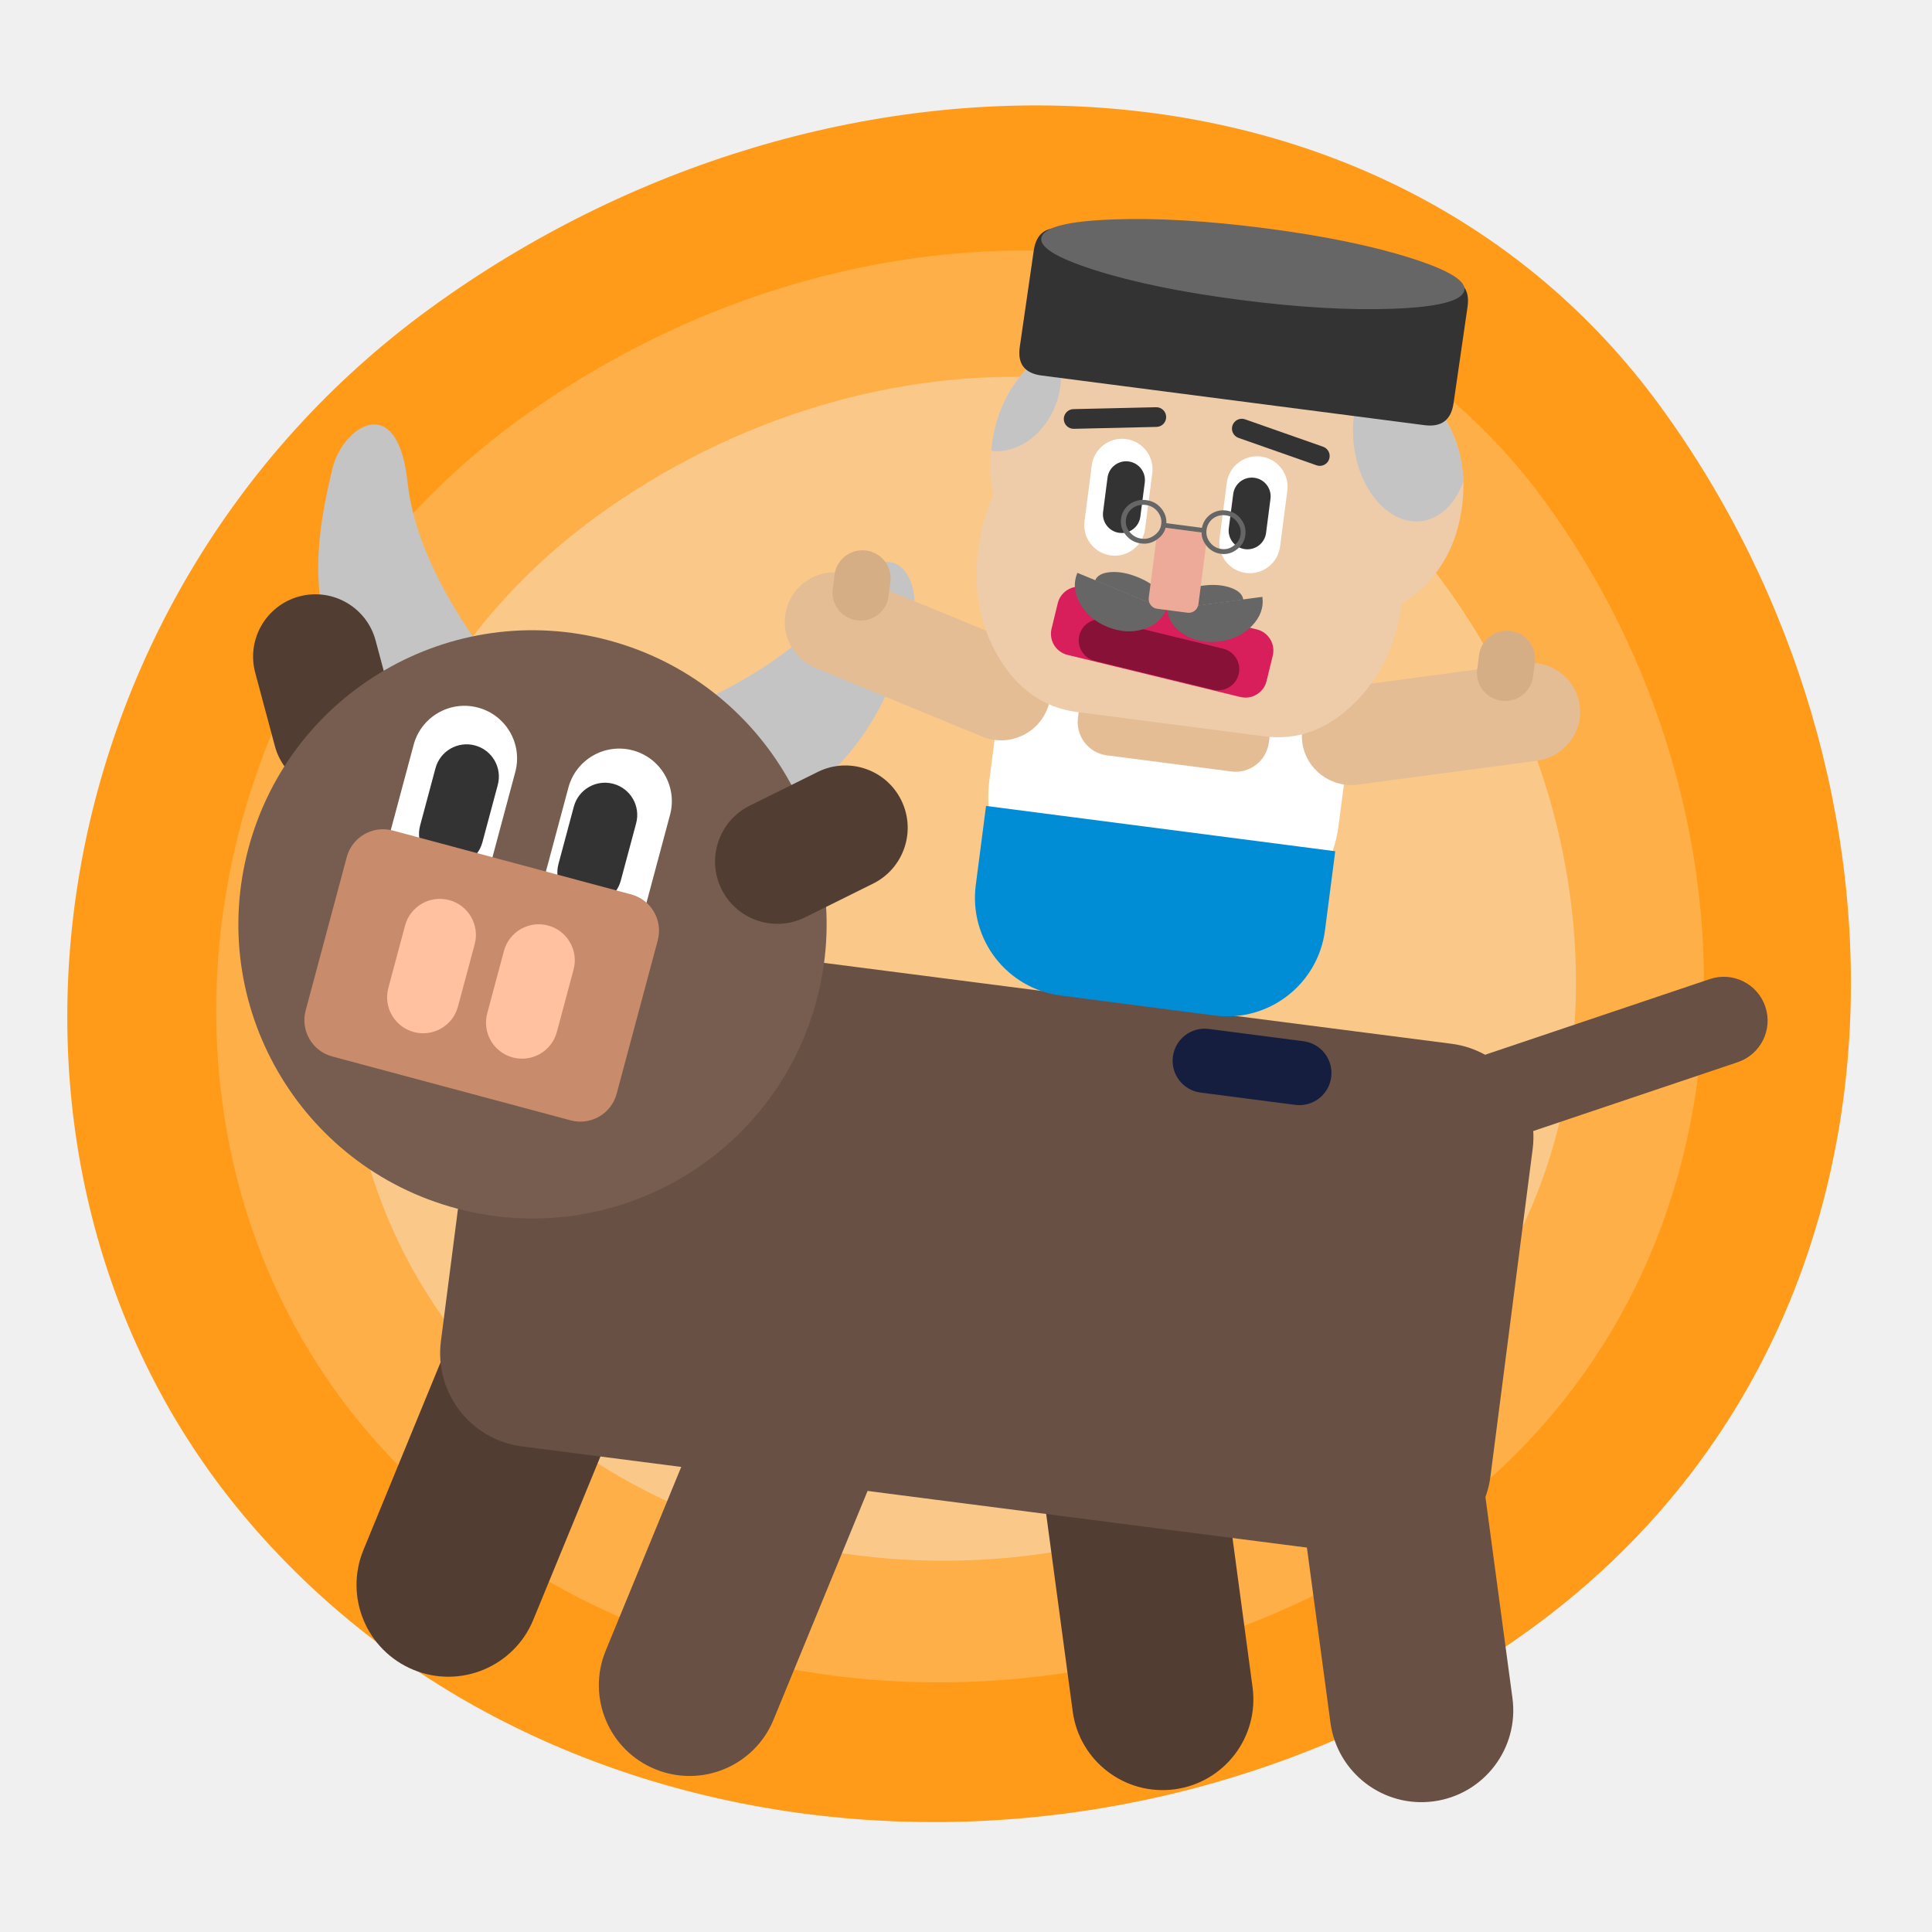
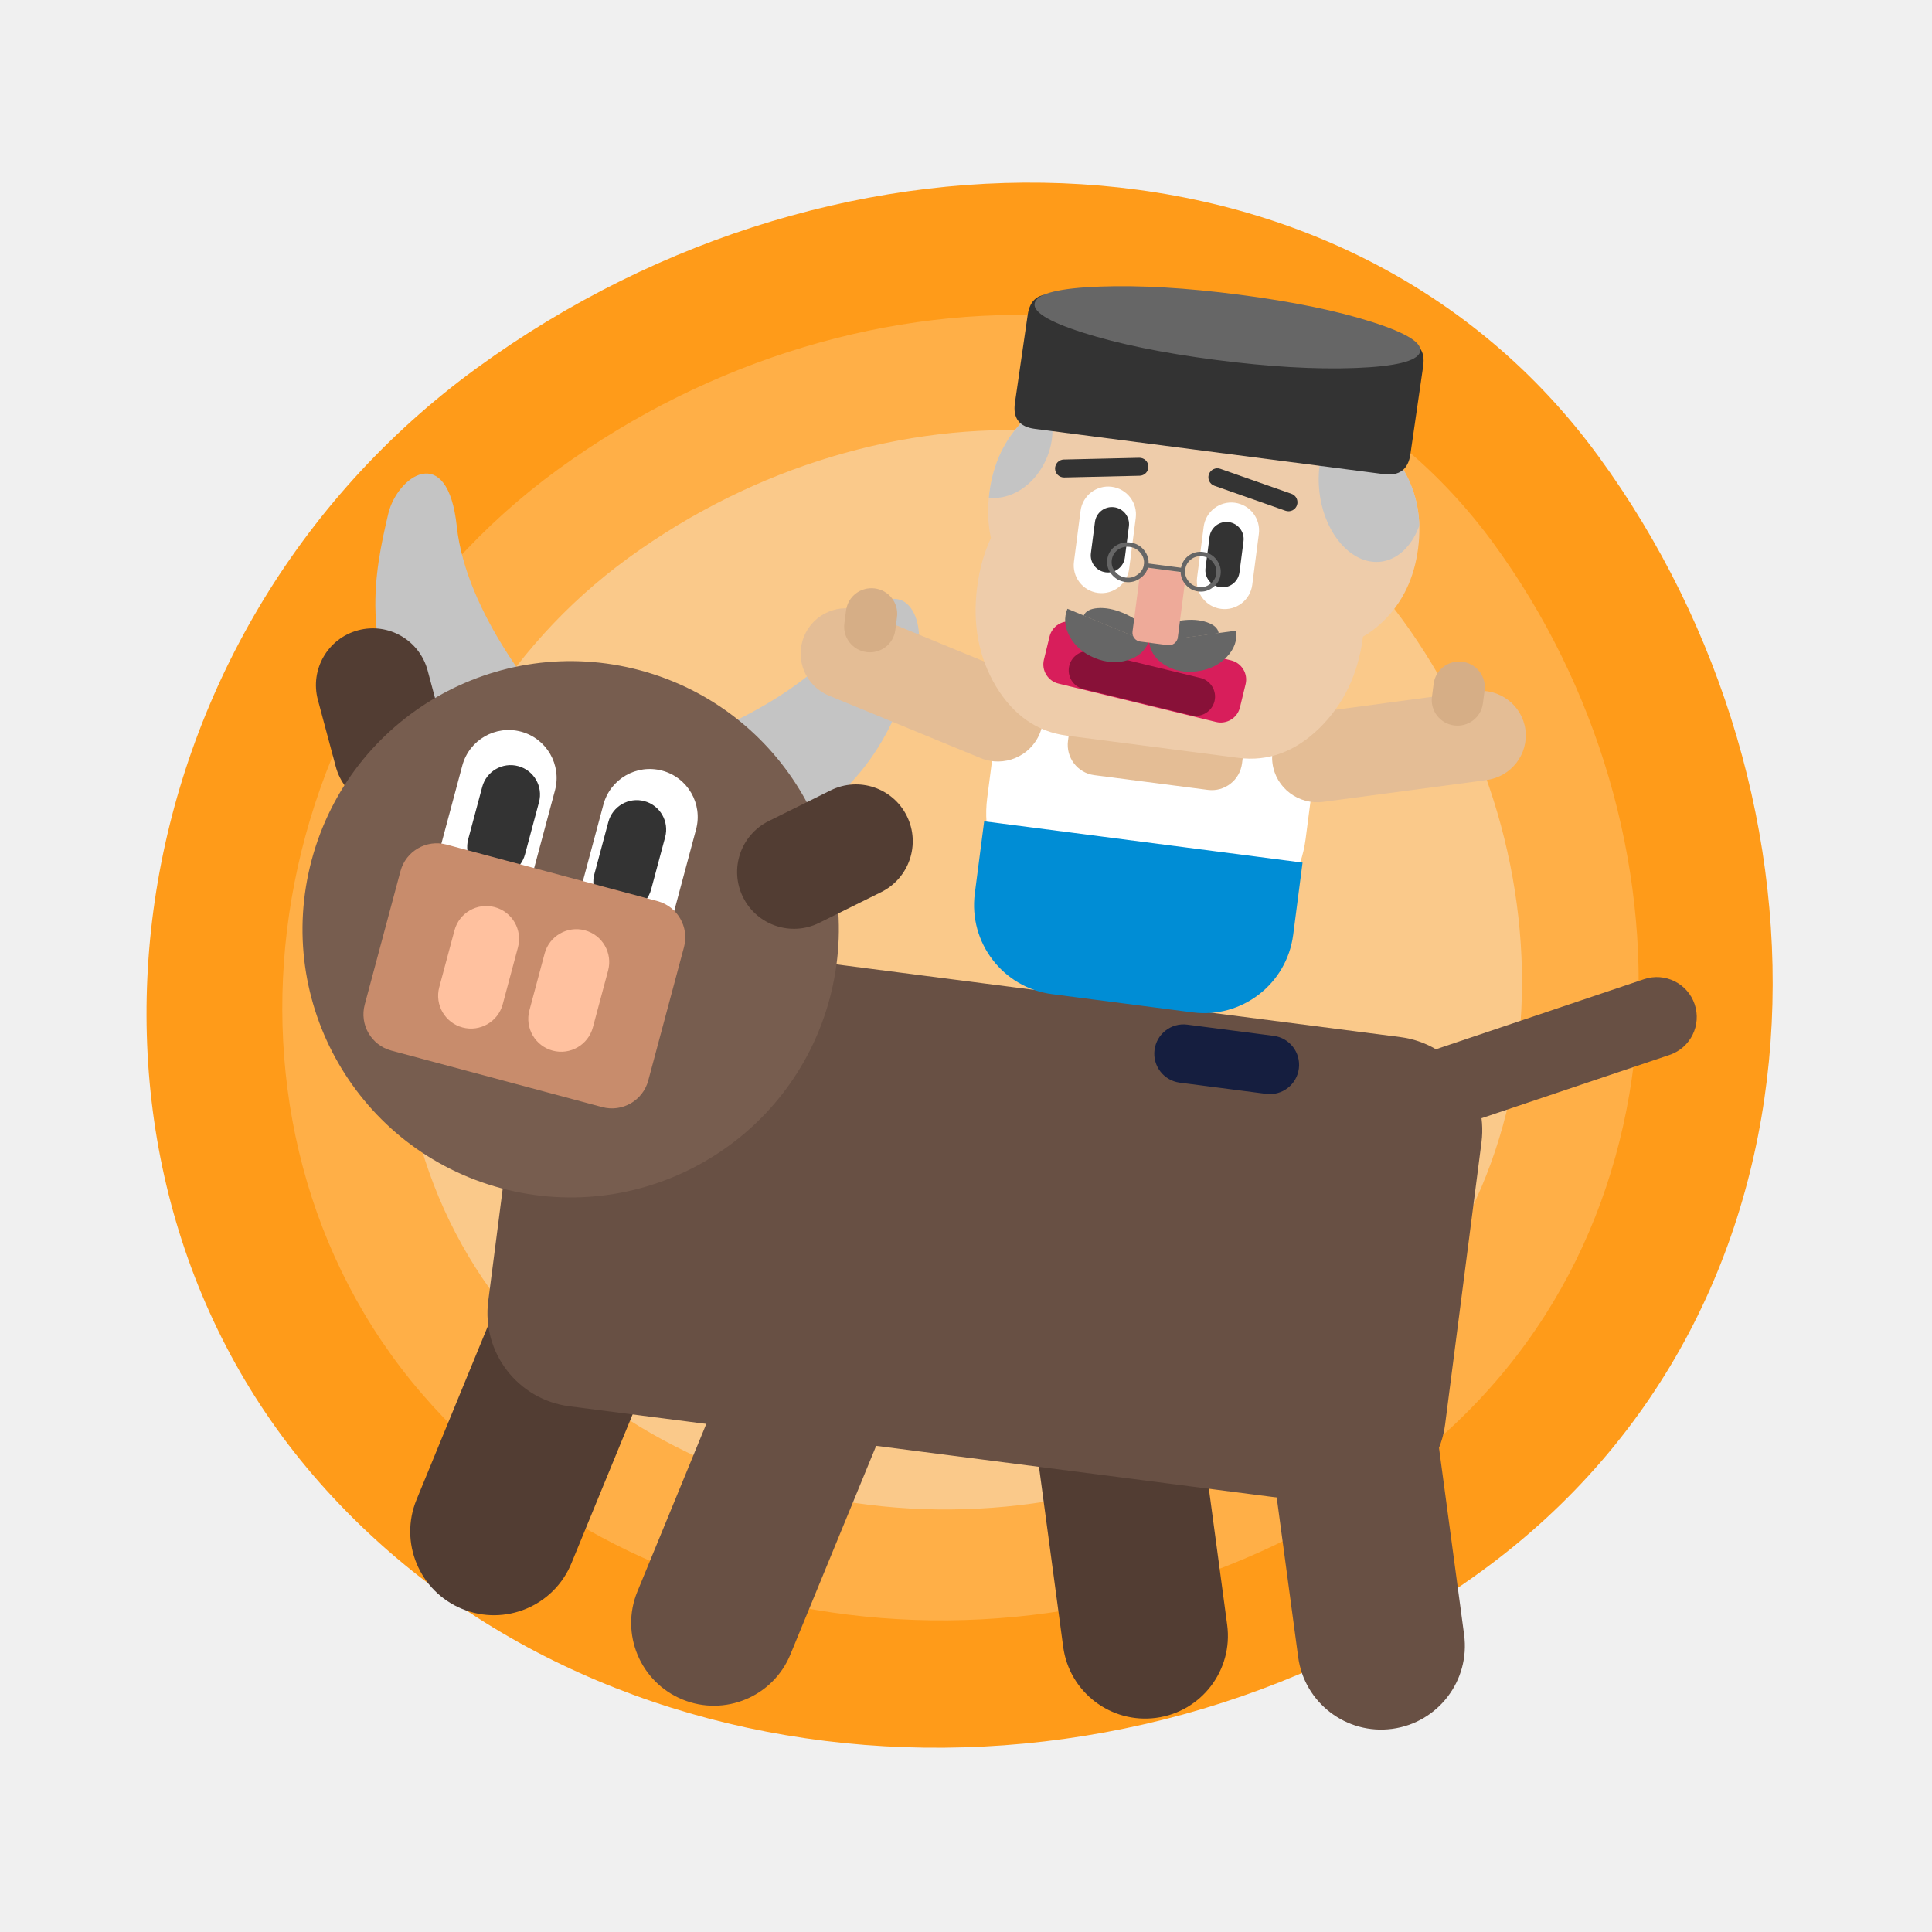
<svg xmlns="http://www.w3.org/2000/svg" width="620" height="620" viewBox="0 0 620 620" fill="none">
  <g clip-path="url(#clip0)">
-     <path d="M532.637 130.143C620.42 250.194 620.19 428.936 491.378 522.659C362.566 616.381 178.328 603.077 80.228 488.785C-16.649 375.918 9.187 192.707 137.999 98.985C266.81 5.263 444.853 10.093 532.637 130.143Z" fill="#FF9B19" />
-     <path d="M495.644 160.725C568.865 260.859 568.673 409.949 461.231 488.123C353.788 566.296 200.115 555.2 118.29 459.869C37.484 365.726 59.034 212.91 166.476 134.736C273.918 56.562 422.424 60.591 495.644 160.725Z" fill="#FFAF47" />
-     <path d="M463.435 187.353C523.975 270.146 523.817 393.417 434.981 458.052C346.146 522.688 219.085 513.514 151.43 434.692C84.618 356.852 102.436 230.5 191.272 165.865C280.107 101.229 402.895 104.56 463.435 187.353Z" fill="#FAC98A" />
-     <path d="M269.486 192.04C251.549 216.622 213.068 231.358 196.07 235.653C199.368 251.966 213.968 280.258 245.981 262.919C277.993 245.58 286.439 220.836 292.63 200.218C296.518 187.272 287.422 167.458 269.486 192.04Z" fill="#C4C4C4" />
-     <path d="M130.809 154.881C134.051 185.138 160.008 217.14 172.581 229.359C161.568 241.837 134.779 259.039 115.725 228.016C96.671 196.994 101.728 171.342 106.675 150.391C109.782 137.236 127.566 124.624 130.809 154.881Z" fill="#C4C4C4" />
-     <rect x="321.208" y="377.81" width="58.236" height="202.071" rx="29.118" transform="rotate(-7.65429 321.208 377.81)" fill="#523D33" />
-     <rect x="562.024" y="309.712" width="28.129" height="138.194" rx="14.064" transform="rotate(71.3905 562.024 309.712)" fill="#685044" />
-     <rect x="182.25" y="337.762" width="58.938" height="202.071" rx="29.469" transform="rotate(22.3457 182.25 337.762)" fill="#523D33" />
-     <rect x="158.899" y="295.392" width="339.592" height="166.288" rx="30.149" transform="rotate(7.34571 158.899 295.392)" fill="#685044" />
-     <rect x="260.125" y="369.773" width="58.236" height="202.071" rx="29.118" transform="rotate(22.3457 260.125 369.773)" fill="#685044" />
-     <rect x="403.959" y="381.724" width="58.938" height="202.071" rx="29.469" transform="rotate(-7.65428 403.959 381.724)" fill="#685044" />
-     <path d="M434.92 223.634C437.9 200.654 421.677 179.607 398.684 176.625L369.885 172.89C346.892 169.908 325.836 186.12 322.856 209.1L317.5 250.396C314.519 273.377 330.743 294.423 353.736 297.406L382.534 301.141C405.527 304.123 426.583 287.911 429.564 264.931L434.92 223.634Z" fill="white" />
-     <path d="M427.194 345.676C427.926 340.037 423.956 334.874 418.327 334.143L387.908 330.198C382.279 329.468 377.123 333.448 376.392 339.087V339.087C375.661 344.726 379.631 349.889 385.26 350.619L415.678 354.564C421.307 355.294 426.463 351.315 427.194 345.676V345.676Z" fill="#151E3F" />
-     <path d="M417.92 238.255C416.765 229.613 422.916 221.661 431.658 220.493L489.019 212.829C497.761 211.661 505.784 217.72 506.938 226.362V226.362C508.093 235.004 501.942 242.956 493.2 244.124L435.839 251.788C427.097 252.956 419.074 246.897 417.92 238.255V238.255Z" fill="#E4BD95" />
-     <path d="M474.643 210.21C475.28 205.296 479.811 201.833 484.762 202.475V202.475C489.713 203.117 493.21 207.621 492.573 212.535L491.974 217.154C491.337 222.067 486.806 225.53 481.855 224.888V224.888C476.904 224.246 473.407 219.742 474.044 214.828L474.643 210.21Z" fill="#D6AE86" />
-     <path d="M336.007 227.707C332.65 235.856 323.324 239.74 315.176 236.383L261.713 214.358C253.565 211.001 249.681 201.675 253.037 193.527V193.527C256.394 185.379 265.721 181.495 273.869 184.851L327.332 206.876C335.48 210.233 339.364 219.559 336.007 227.707V227.707Z" fill="#E4BD95" />
-     <path d="M267.82 184.398C268.457 179.484 272.987 176.022 277.939 176.664V176.664C282.89 177.306 286.387 181.81 285.75 186.724L285.151 191.342C284.514 196.256 279.983 199.719 275.032 199.077V199.077C270.081 198.434 266.583 193.93 267.221 189.016L267.82 184.398Z" fill="#D6AE86" />
-     <path d="M412.495 197.389C413.261 191.485 409.124 186.082 403.255 185.32L363.247 180.131C357.378 179.37 351.999 183.54 351.234 189.444L345.932 230.32C345.166 236.225 349.303 241.628 355.172 242.389L395.18 247.578C401.049 248.339 406.428 244.17 407.194 238.266L412.495 197.389Z" fill="#E4BD95" />
-     <path d="M313.136 284.044C310.889 301.369 323.082 317.232 340.37 319.474L389.829 325.889C407.117 328.131 422.953 315.904 425.2 298.579L428.495 273.17L316.432 258.635L313.136 284.044Z" fill="#008DD5" />
-     <path d="M434.338 225.931C425.803 234.201 416.327 237.66 405.909 236.309L345.509 228.475C335.091 227.124 326.792 221.359 320.611 211.181C314.481 200.913 312.265 189.233 313.963 176.141C314.781 169.834 316.396 164.092 318.807 158.916C317.714 153.929 317.534 148.611 318.267 142.959C319.624 132.496 323.729 123.943 330.583 117.302C337.399 110.656 344.99 107.875 353.355 108.96L443.925 120.707C452.253 121.787 458.883 126.412 463.816 134.582C468.749 142.752 470.537 152.069 469.179 162.532C467.816 173.044 463.707 181.62 456.853 188.261C454.577 190.467 452.22 192.25 449.78 193.611C449.775 193.655 449.768 193.703 449.762 193.754C448.064 206.846 442.922 217.571 434.338 225.931Z" fill="#EECCAA" />
-     <path d="M393.687 154.978C394.384 149.604 399.298 145.811 404.661 146.507V146.507C410.025 147.202 413.809 152.123 413.112 157.497L410.791 175.39C410.094 180.764 405.18 184.557 399.817 183.861V183.861C394.453 183.166 390.669 178.245 391.366 172.871L393.687 154.978Z" fill="white" />
-     <path d="M350.355 149.358C351.052 143.984 355.965 140.191 361.329 140.887V140.887C366.693 141.583 370.477 146.503 369.779 151.878L367.459 169.77C366.762 175.145 361.848 178.937 356.485 178.242V178.242C351.121 177.546 347.337 172.625 348.034 167.251L350.355 149.358Z" fill="white" />
-     <path d="M395.761 158.506C396.188 155.213 399.211 152.89 402.511 153.318V153.318C405.812 153.746 408.142 156.763 407.715 160.056L406.29 171.041C405.863 174.334 402.841 176.657 399.54 176.229V176.229C396.239 175.801 393.909 172.784 394.337 169.491L395.761 158.506Z" fill="#333333" />
-     <path d="M355.418 153.273C355.846 149.979 358.868 147.657 362.169 148.085V148.085C365.469 148.513 367.799 151.53 367.372 154.823L365.947 165.808C365.52 169.101 362.498 171.424 359.197 170.996V170.996C355.896 170.567 353.567 167.551 353.994 164.257L355.418 153.273Z" fill="#333333" />
-     <path d="M339.446 193.581C340.355 189.851 344.115 187.564 347.845 188.472L403.334 201.987C407.065 202.895 409.352 206.655 408.443 210.386L406.452 218.561C405.544 222.291 401.783 224.579 398.053 223.67L342.564 210.156C338.834 209.247 336.547 205.487 337.455 201.757L339.446 193.581Z" fill="#D81E5B" />
-     <path d="M346.374 203.902C347.259 200.267 350.924 198.038 354.558 198.924L392.525 208.171C396.16 209.056 398.389 212.72 397.504 216.355V216.355C396.618 219.99 392.954 222.219 389.319 221.333L351.353 212.086C347.718 211.201 345.489 207.537 346.374 203.902V203.902Z" fill="#881138" />
-     <path d="M345.733 183.833L359.932 189.682L374.29 195.597C372.986 198.763 370.485 200.885 366.788 201.964C363.091 203.043 359.263 202.768 355.306 201.138C351.349 199.508 348.438 197.007 346.574 193.637C344.709 190.267 344.429 186.999 345.733 183.833Z" fill="#666666" />
-     <path d="M351.437 186.262L362.795 190.941L374.282 195.673C374.934 194.09 374.377 192.284 372.61 190.255C370.844 188.227 368.378 186.56 365.212 185.256C362.046 183.952 359.122 183.398 356.439 183.594C353.756 183.79 352.089 184.679 351.437 186.262Z" fill="#666666" />
-     <path d="M405.113 191.536L389.892 193.569L374.5 195.625C374.953 199.019 376.83 201.709 380.129 203.696C383.429 205.682 387.2 206.392 391.442 205.826C395.684 205.259 399.137 203.584 401.799 200.801C404.462 198.018 405.566 194.929 405.113 191.536Z" fill="#666666" />
-     <path d="M398.979 192.428L386.803 194.054L374.489 195.699C374.263 194.002 375.262 192.398 377.487 190.887C379.713 189.376 382.523 188.394 385.916 187.941C389.31 187.488 392.279 187.698 394.823 188.572C397.367 189.445 398.752 190.731 398.979 192.428Z" fill="#666666" />
-     <path d="M387.134 174.26C387.359 172.53 386.156 170.948 384.449 170.727L374.694 169.462C372.987 169.24 371.421 170.463 371.196 172.192L368.65 191.828C368.425 193.558 369.628 195.14 371.335 195.361L381.09 196.626C382.797 196.848 384.363 195.625 384.588 193.896L387.134 174.26Z" fill="#EEAA99" />
-     <path fill-rule="evenodd" clip-rule="evenodd" d="M372.694 168.437C372.746 168.028 373.14 167.743 373.574 167.799L386.451 169.482C386.885 169.539 387.194 169.916 387.141 170.324C387.089 170.733 386.694 171.018 386.261 170.962L373.384 169.279C372.95 169.222 372.641 168.845 372.694 168.437Z" fill="#666666" />
-     <path fill-rule="evenodd" clip-rule="evenodd" d="M363.456 163.074C362.224 164.021 361.53 165.219 361.343 166.702C361.156 168.189 361.535 169.503 362.495 170.692C363.502 171.941 364.765 172.651 366.318 172.857C367.87 173.062 369.238 172.702 370.469 171.76C370.477 171.754 370.485 171.748 370.493 171.742C371.761 170.846 372.47 169.678 372.656 168.201C372.842 166.723 372.449 165.381 371.441 164.133C370.482 162.943 369.243 162.254 367.681 162.046C366.124 161.84 364.729 162.178 363.456 163.074ZM362.486 161.819C364.091 160.685 365.901 160.241 367.876 160.503C369.851 160.765 371.474 161.664 372.7 163.183C373.963 164.748 374.49 166.505 374.25 168.413C374.01 170.316 373.069 171.858 371.463 172.997C369.899 174.189 368.104 174.663 366.123 174.4C364.139 174.137 362.498 173.206 361.236 171.642C360.01 170.122 359.51 168.39 359.75 166.491C359.989 164.592 360.904 163.03 362.462 161.837C362.47 161.831 362.478 161.825 362.486 161.819Z" fill="#666666" />
-     <path fill-rule="evenodd" clip-rule="evenodd" d="M389.245 166.419C388.051 167.371 387.376 168.571 387.189 170.054C387.001 171.541 387.362 172.853 388.284 174.038C389.252 175.281 390.469 175.985 391.969 176.184C393.467 176.382 394.79 176.016 395.984 175.069C395.991 175.063 395.999 175.057 396.007 175.051C397.236 174.149 397.926 172.979 398.112 171.502C398.299 170.024 397.924 168.684 396.956 167.441C396.034 166.256 394.84 165.572 393.332 165.373C391.828 165.173 390.479 165.517 389.245 166.419ZM388.313 165.169C389.868 164.027 391.62 163.576 393.527 163.829C395.434 164.082 396.999 164.973 398.176 166.486C399.389 168.044 399.892 169.798 399.651 171.706C399.411 173.61 398.495 175.155 396.939 176.301C395.423 177.5 393.686 177.981 391.774 177.727C389.858 177.473 388.277 176.55 387.064 174.992C385.886 173.479 385.41 171.749 385.65 169.85C385.889 167.952 386.779 166.386 388.29 165.186C388.298 165.18 388.305 165.174 388.313 165.169Z" fill="#666666" />
-     <path d="M341.384 134.525C341.344 132.78 342.725 131.333 344.47 131.293L371.004 130.683C372.749 130.643 374.195 132.024 374.236 133.769V133.769C374.276 135.514 372.894 136.96 371.149 137L344.615 137.611C342.871 137.651 341.424 136.269 341.384 134.525V134.525Z" fill="#333333" />
-     <path d="M395.526 136.498C396.104 134.851 397.908 133.985 399.554 134.564L424.596 143.36C426.242 143.938 427.108 145.742 426.529 147.388V147.388C425.951 149.035 424.148 149.901 422.501 149.322L397.46 140.526C395.814 139.948 394.948 138.144 395.526 136.498V136.498Z" fill="#333333" />
-     <mask id="mask0" style="mask-type:alpha" maskUnits="userSpaceOnUse" x="307" y="105" width="168" height="139">
-       <path d="M434.337 225.932C425.803 234.201 416.326 237.66 405.908 236.309L345.509 228.476C335.09 227.124 326.791 221.36 320.611 211.182C314.481 200.913 312.265 189.233 313.963 176.142C314.781 169.834 316.395 164.093 318.806 158.916C317.713 153.93 317.533 148.611 318.266 142.96C319.623 132.496 323.729 123.944 330.583 117.302C337.399 110.656 344.99 107.875 353.355 108.96L443.925 120.707C452.252 121.787 458.882 126.412 463.815 134.582C468.748 142.752 470.536 152.069 469.179 162.533C467.816 173.044 463.707 181.62 456.853 188.262C454.577 190.467 452.219 192.25 449.78 193.611C449.774 193.656 449.768 193.703 449.761 193.755C448.063 206.846 442.922 217.572 434.337 225.932Z" fill="#EECCAA" />
+     <path d="M512.951 146.417C592.985 255.869 592.775 418.832 475.335 504.28C357.895 589.728 189.922 577.599 100.483 473.397C12.158 370.494 35.713 203.458 153.153 118.01C270.593 32.562 432.918 36.965 512.951 146.417Z" fill="#FF9B19" />
+     <path d="M479.225 174.299C545.981 265.594 545.806 401.521 447.849 472.793C349.892 544.066 209.785 533.949 135.184 447.034C61.512 361.202 81.16 221.877 179.117 150.605C277.073 79.332 412.469 83.005 479.225 174.299Z" fill="#FFAF47" />
+     <path d="M449.859 198.576C505.055 274.06 504.91 386.448 423.917 445.378C342.924 504.307 227.081 495.942 165.399 424.079C104.485 353.111 120.73 237.914 201.723 178.985C282.716 120.055 394.664 123.092 449.859 198.576Z" fill="#FAC98A" />
+     <path d="M273.032 202.849C256.678 225.261 221.595 238.697 206.098 242.613C209.105 257.486 222.415 283.279 251.602 267.471C280.788 251.663 288.488 229.103 294.133 210.306C297.677 198.503 289.385 180.438 273.032 202.849Z" fill="#C4C4C4" />
+     <path d="M146.598 168.971C149.554 196.557 173.219 225.734 184.682 236.874C174.642 248.251 150.218 263.934 132.846 235.65C115.473 207.366 120.085 183.979 124.595 164.878C127.427 152.884 143.641 141.385 146.598 168.971Z" fill="#C4C4C4" />
+     <rect x="320.188" y="372.219" width="53.095" height="184.232" rx="26.547" transform="rotate(-7.65429 320.188 372.219)" fill="#523D33" />
+     <rect x="539.744" y="310.134" width="25.645" height="125.994" rx="12.823" transform="rotate(71.3905 539.744 310.134)" fill="#685044" />
+     <rect x="193.498" y="335.707" width="53.734" height="184.232" rx="26.867" transform="rotate(22.3457 193.498 335.707)" fill="#523D33" />
+     <rect x="172.208" y="297.077" width="309.612" height="151.608" rx="30.149" transform="rotate(7.34571 172.208 297.077)" fill="#685044" />
+     <rect x="264.497" y="364.893" width="53.095" height="184.232" rx="26.547" transform="rotate(22.3457 264.497 364.893)" fill="#685044" />
+     <rect x="395.634" y="375.788" width="53.734" height="184.232" rx="26.867" transform="rotate(-7.65428 395.634 375.788)" fill="#685044" />
+     <path d="M423.861 231.655C426.578 210.704 411.787 191.515 390.824 188.796L364.567 185.391C343.604 182.672 324.407 197.452 321.69 218.404L316.807 256.055C314.089 277.006 328.88 296.195 349.844 298.914L376.1 302.319C397.063 305.038 416.26 290.258 418.977 269.306L423.861 231.655Z" fill="white" />
+     <path d="M416.817 342.922C417.484 337.781 413.864 333.074 408.732 332.408L380.999 328.811C375.867 328.146 371.167 331.774 370.5 336.915V336.915C369.833 342.056 373.453 346.763 378.584 347.429L406.318 351.026C411.45 351.691 416.15 348.063 416.817 342.922V342.922Z" fill="#151E3F" />
+     <path d="M408.362 244.985C407.309 237.106 412.917 229.855 420.887 228.791L473.184 221.803C481.154 220.738 488.469 226.262 489.521 234.142V234.142C490.574 242.021 484.966 249.271 476.996 250.336L424.699 257.323C416.729 258.388 409.414 252.864 408.362 244.985V244.985Z" fill="#E4BD95" />
+     <path d="M460.077 219.416C460.658 214.935 464.788 211.778 469.303 212.364V212.364C473.817 212.949 477.005 217.056 476.424 221.536L475.878 225.746C475.297 230.226 471.166 233.383 466.652 232.798V232.798C462.138 232.212 458.95 228.106 459.531 223.626L460.077 219.416Z" fill="#D6AE86" />
+     <path d="M333.68 235.368C330.62 242.797 322.117 246.338 314.688 243.278L265.945 223.198C258.516 220.137 254.975 211.634 258.035 204.205V204.205C261.096 196.777 269.599 193.235 277.028 196.296L325.771 216.376C333.2 219.436 336.741 227.94 333.68 235.368V235.368Z" fill="#E4BD95" />
+     <path d="M271.513 195.883C272.094 191.403 276.224 188.246 280.739 188.831V188.831C285.253 189.417 288.441 193.523 287.86 198.003L287.314 202.214C286.733 206.694 282.602 209.851 278.088 209.265V209.265C273.574 208.68 270.386 204.573 270.967 200.093L271.513 195.883Z" fill="#D6AE86" />
+     <path d="M403.416 207.727C404.114 202.344 400.342 197.417 394.991 196.723L358.516 191.993C353.165 191.299 348.261 195.1 347.563 200.483L342.729 237.75C342.031 243.133 345.803 248.06 351.154 248.754L387.629 253.485C392.98 254.179 397.884 250.378 398.582 244.995L403.416 207.727Z" fill="#E4BD95" />
+     <path d="M312.829 286.732C310.78 302.527 321.897 316.989 337.658 319.034L382.75 324.882C398.512 326.926 412.95 315.779 414.999 299.983L418.004 276.817L315.833 263.566L312.829 286.732Z" fill="#008DD5" />
+     <path d="M423.33 233.749C415.549 241.289 406.909 244.442 397.411 243.21L342.344 236.068C332.845 234.836 325.278 229.581 319.644 220.301C314.055 210.939 312.034 200.29 313.582 188.355C314.328 182.604 315.8 177.369 317.999 172.65C317.002 168.104 316.838 163.254 317.506 158.102C318.743 148.562 322.487 140.765 328.735 134.71C334.95 128.65 341.87 126.115 349.497 127.104L432.071 137.814C439.663 138.799 445.708 143.015 450.205 150.464C454.703 157.913 456.333 166.407 455.096 175.947C453.853 185.53 450.107 193.35 443.858 199.405C441.783 201.415 439.633 203.041 437.409 204.282C437.404 204.322 437.398 204.366 437.392 204.413C435.844 216.348 431.157 226.127 423.33 233.749Z" fill="#EECCAA" />
+     <path d="M386.269 169.06C386.904 164.16 391.384 160.702 396.274 161.336V161.336C401.165 161.971 404.614 166.457 403.978 171.357L401.863 187.67C401.227 192.57 396.747 196.028 391.857 195.393V195.393C386.967 194.759 383.517 190.273 384.153 185.373L386.269 169.06Z" fill="white" />
+     <path d="M346.762 163.936C347.397 159.037 351.877 155.579 356.767 156.213V156.213C361.658 156.847 365.107 161.333 364.471 166.233L362.356 182.546C361.72 187.446 357.241 190.904 352.35 190.27V190.27C347.46 189.635 344.011 185.149 344.646 180.249L346.762 163.936Z" fill="white" />
+     <path d="M388.16 172.277C388.549 169.274 391.304 167.156 394.314 167.547V167.547C397.323 167.937 399.447 170.687 399.058 173.69L397.759 183.705C397.369 186.707 394.614 188.825 391.605 188.435V188.435C388.595 188.044 386.471 185.294 386.861 182.291L388.16 172.277Z" fill="#333333" />
+     <path d="M351.378 167.505C351.768 164.502 354.523 162.385 357.533 162.775V162.775C360.542 163.165 362.666 165.916 362.277 168.918L360.978 178.933C360.588 181.936 357.833 184.054 354.823 183.663V183.663C351.814 183.273 349.69 180.522 350.079 177.52L351.378 167.505Z" fill="#333333" />
+     <path d="M336.816 204.255C337.644 200.854 341.073 198.769 344.474 199.597L395.064 211.918C398.465 212.747 400.55 216.175 399.722 219.576L397.907 227.03C397.078 230.431 393.65 232.516 390.249 231.688L339.659 219.366C336.258 218.538 334.172 215.11 335.001 211.709L336.816 204.255Z" fill="#D81E5B" />
+     <path d="M343.132 213.664C343.939 210.35 347.28 208.318 350.594 209.125L385.209 217.556C388.523 218.363 390.555 221.704 389.748 225.018V225.018C388.941 228.332 385.6 230.364 382.286 229.557L347.671 221.126C344.357 220.319 342.325 216.978 343.132 213.664V213.664Z" fill="#881138" />
+     <path d="M342.548 195.367L355.493 200.7L368.584 206.093C367.395 208.979 365.115 210.914 361.744 211.898C358.373 212.882 354.884 212.631 351.276 211.144C347.668 209.658 345.014 207.379 343.314 204.306C341.614 201.233 341.359 198.254 342.548 195.367Z" fill="#666666" />
+     <path d="M347.748 197.582L358.104 201.848L368.576 206.162C369.171 204.719 368.663 203.072 367.052 201.223C365.442 199.373 363.193 197.854 360.307 196.665C357.421 195.476 354.755 194.971 352.309 195.149C349.863 195.328 348.343 196.139 347.748 197.582Z" fill="#666666" />
+     <path d="M396.685 202.39L382.809 204.244L368.775 206.119C369.188 209.213 370.899 211.665 373.908 213.477C376.916 215.288 380.354 215.935 384.222 215.418C388.089 214.902 391.237 213.375 393.664 210.837C396.092 208.3 397.099 205.484 396.685 202.39Z" fill="#666666" />
+     <path d="M391.093 203.204L379.992 204.686L368.765 206.186C368.558 204.639 369.47 203.177 371.499 201.799C373.528 200.422 376.089 199.526 379.183 199.113C382.277 198.7 384.984 198.891 387.304 199.688C389.623 200.485 390.886 201.656 391.093 203.204Z" fill="#666666" />
+     <path d="M380.294 186.639C380.499 185.062 379.403 183.621 377.846 183.419L368.952 182.265C367.396 182.063 365.968 183.178 365.763 184.755L363.441 202.657C363.237 204.234 364.333 205.676 365.89 205.878L374.783 207.031C376.34 207.233 377.768 206.119 377.972 204.542L380.294 186.639Z" fill="#EEAA99" />
+     <path fill-rule="evenodd" clip-rule="evenodd" d="M367.128 181.33C367.176 180.958 367.535 180.698 367.93 180.749L379.671 182.283C380.066 182.335 380.348 182.679 380.3 183.051C380.252 183.424 379.893 183.684 379.497 183.632L367.757 182.098C367.362 182.047 367.08 181.703 367.128 181.33Z" fill="#666666" />
+     <path fill-rule="evenodd" clip-rule="evenodd" d="M358.706 176.441C357.583 177.304 356.951 178.397 356.78 179.748C356.609 181.104 356.955 182.302 357.83 183.387C358.749 184.525 359.9 185.172 361.316 185.36C362.731 185.547 363.977 185.219 365.1 184.36C365.107 184.354 365.114 184.349 365.122 184.344C366.278 183.526 366.924 182.462 367.094 181.116C367.264 179.768 366.905 178.544 365.987 177.406C365.112 176.321 363.982 175.693 362.558 175.504C361.139 175.316 359.867 175.624 358.706 176.441ZM357.822 175.297C359.285 174.262 360.935 173.858 362.736 174.097C364.537 174.336 366.017 175.155 367.134 176.54C368.285 177.967 368.766 179.569 368.547 181.308C368.328 183.044 367.47 184.449 366.006 185.488C364.581 186.575 362.944 187.006 361.138 186.767C359.329 186.527 357.833 185.678 356.682 184.252C355.565 182.867 355.109 181.287 355.327 179.556C355.545 177.825 356.379 176.4 357.8 175.313C357.807 175.307 357.814 175.302 357.822 175.297Z" fill="#666666" />
+     <path fill-rule="evenodd" clip-rule="evenodd" d="M382.218 179.49C381.129 180.358 380.513 181.453 380.343 182.805C380.172 184.161 380.501 185.357 381.342 186.437C382.224 187.571 383.334 188.212 384.701 188.393C386.067 188.575 387.274 188.241 388.362 187.377C388.369 187.371 388.376 187.366 388.383 187.361C389.503 186.539 390.132 185.472 390.302 184.125C390.472 182.777 390.131 181.556 389.248 180.422C388.407 179.342 387.319 178.719 385.944 178.537C384.573 178.355 383.343 178.669 382.218 179.49ZM381.368 178.351C382.786 177.31 384.383 176.899 386.122 177.129C387.861 177.36 389.287 178.173 390.361 179.552C391.467 180.972 391.925 182.571 391.705 184.311C391.486 186.047 390.651 187.455 389.232 188.501C387.851 189.593 386.267 190.032 384.524 189.801C382.777 189.569 381.335 188.727 380.229 187.307C379.155 185.927 378.721 184.351 378.94 182.619C379.158 180.888 379.97 179.46 381.347 178.367C381.354 178.361 381.361 178.356 381.368 178.351Z" fill="#666666" />
+     <path d="M338.582 150.412C338.546 148.822 339.806 147.503 341.396 147.466L365.588 146.91C367.178 146.873 368.497 148.133 368.534 149.723V149.723C368.571 151.314 367.311 152.633 365.72 152.669L341.529 153.226C339.938 153.262 338.619 152.003 338.582 150.412V150.412Z" fill="#333333" />
+     <path d="M387.945 152.211C388.472 150.71 390.116 149.921 391.617 150.448L414.448 158.468C415.949 158.995 416.738 160.639 416.211 162.14V162.14C415.684 163.641 414.039 164.431 412.538 163.903L389.708 155.884C388.207 155.356 387.417 153.712 387.945 152.211V152.211Z" fill="#333333" />
+     <mask id="mask0" style="mask-type:alpha" maskUnits="userSpaceOnUse" x="313" y="126" width="143" height="118">
+       <path d="M423.329 233.75C415.548 241.289 406.909 244.443 397.41 243.211L342.343 236.069C332.845 234.837 325.278 229.581 319.643 220.302C314.054 210.94 312.034 200.291 313.582 188.355C314.328 182.605 315.8 177.37 317.998 172.65C317.002 168.104 316.837 163.255 317.506 158.102C318.743 148.563 322.486 140.765 328.735 134.71C334.949 128.651 341.87 126.116 349.496 127.105L432.071 137.815C439.663 138.799 445.707 143.016 450.205 150.465C454.703 157.914 456.333 166.408 455.095 175.948C453.852 185.531 450.106 193.35 443.858 199.405C441.782 201.416 439.633 203.042 437.409 204.282C437.404 204.323 437.398 204.366 437.392 204.413C435.844 216.349 431.156 226.128 423.329 233.75Z" fill="#EECCAA" />
    </mask>
    <g mask="url(#mask0)">
-       <path d="M471.246 138.46C473.012 153.138 466.208 166.029 456.048 167.251C445.889 168.473 436.221 157.565 434.455 142.886C432.689 128.207 439.493 115.317 449.653 114.095C459.813 112.873 469.48 123.781 471.246 138.46Z" fill="#C4C4C4" />
-       <path d="M338.524 130.58C334.037 141.471 323.271 147.363 314.478 143.74C305.684 140.118 302.193 128.352 306.68 117.461C311.167 106.57 321.932 100.678 330.726 104.301C339.519 107.923 343.011 119.689 338.524 130.58Z" fill="#C4C4C4" />
+       <path d="M456.98 154C458.59 167.382 452.387 179.135 443.124 180.249C433.861 181.364 425.047 171.418 423.437 158.035C421.827 144.653 428.03 132.9 437.293 131.786C446.556 130.671 455.37 140.617 456.98 154Z" fill="#C4C4C4" />
+       <path d="M335.975 146.815C331.884 156.745 322.069 162.117 314.052 158.814C306.034 155.511 302.851 144.785 306.942 134.855C311.033 124.925 320.848 119.553 328.865 122.856C336.882 126.159 340.065 136.886 335.975 146.815Z" fill="#C4C4C4" />
    </g>
-     <path d="M331.75 80.362C332.533 74.968 335.647 72.624 341.093 73.33L463.96 89.266C469.406 89.972 471.738 93.022 470.955 98.417L466.46 129.408C465.678 134.803 462.563 137.147 457.117 136.44L334.251 120.505C328.805 119.798 326.473 116.748 327.255 111.353L331.75 80.362Z" fill="#333333" />
-     <path d="M406.166 73.269C424.85 75.692 440.414 78.885 452.858 82.848C465.302 86.811 470.957 90.375 469.824 93.541C468.691 96.707 461.099 98.553 447.049 99.079C432.998 99.606 416.631 98.657 397.946 96.234C379.262 93.811 363.698 90.618 351.254 86.655C338.81 82.692 333.155 79.128 334.288 75.962C335.421 72.796 343.013 70.95 357.063 70.423C371.114 69.897 387.482 70.845 406.166 73.269Z" fill="#666666" />
-     <rect x="132.016" y="248.386" width="39.993" height="64.354" rx="19.997" transform="rotate(165 132.016 248.386)" fill="#523D33" />
-     <circle cx="170.886" cy="296.64" r="94.37" transform="rotate(15 170.886 296.64)" fill="#775D4F" />
-     <rect width="33.769" height="64.814" rx="16.884" transform="matrix(-0.965926 -0.258819 -0.258819 0.965926 169.728 231.449)" fill="white" />
-     <rect width="33.769" height="64.814" rx="16.884" transform="matrix(-0.965926 -0.258819 -0.258819 0.965926 219.393 245.177)" fill="white" />
-     <rect width="20.697" height="39.76" rx="10.348" transform="matrix(-0.965926 -0.258819 -0.258819 0.965926 162.419 241.895)" fill="#333333" />
-     <rect width="20.697" height="39.76" rx="10.348" transform="matrix(-0.965926 -0.258819 -0.258819 0.965926 206.821 254.214)" fill="#333333" />
-     <rect x="114.4" y="263.404" width="103.317" height="75.066" rx="12.06" transform="rotate(15 114.4 263.404)" fill="#C88C6C" />
-     <rect x="132.979" y="285.856" width="23.131" height="43.839" rx="11.565" transform="rotate(15 132.979 285.856)" fill="#FFC19F" />
-     <rect x="164.711" y="294.009" width="23.131" height="43.839" rx="11.565" transform="rotate(15 164.711 294.009)" fill="#FFC19F" />
-     <rect x="240.441" y="303.272" width="39.993" height="64.354" rx="19.997" transform="rotate(-116.383 240.441 303.272)" fill="#523D33" />
+     <path d="M329.799 101.031C330.513 96.113 333.352 93.976 338.318 94.62L450.337 109.149C455.302 109.793 457.428 112.574 456.715 117.492L452.617 145.747C451.904 150.666 449.064 152.803 444.099 152.159L332.079 137.63C327.114 136.986 324.988 134.205 325.701 129.287L329.799 101.031Z" fill="#333333" />
+     <path d="M397.645 94.564C414.68 96.774 428.87 99.685 440.215 103.298C451.561 106.91 456.717 110.16 455.684 113.047C454.651 115.933 447.729 117.616 434.919 118.096C422.109 118.576 407.186 117.711 390.151 115.502C373.116 113.293 358.926 110.381 347.581 106.769C336.236 103.156 331.08 99.906 332.113 97.02C333.146 94.133 340.068 92.45 352.878 91.97C365.688 91.49 380.61 92.355 397.645 94.564Z" fill="#666666" />
+     <rect x="147.698" y="254.221" width="36.463" height="58.672" rx="18.231" transform="rotate(165 147.698 254.221)" fill="#523D33" />
+     <circle cx="183.137" cy="298.215" r="86.039" transform="rotate(15 183.137 298.215)" fill="#775D4F" />
+     <rect width="30.787" height="59.092" rx="15.394" transform="matrix(-0.965926 -0.258819 -0.258819 0.965926 182.081 238.779)" fill="white" />
+     <rect width="30.787" height="59.092" rx="15.394" transform="matrix(-0.965926 -0.258819 -0.258819 0.965926 227.361 251.295)" fill="white" />
+     <rect width="18.87" height="36.25" rx="9.435" transform="matrix(-0.965926 -0.258819 -0.258819 0.965926 175.417 248.304)" fill="#333333" />
+     <rect width="18.87" height="36.25" rx="9.435" transform="matrix(-0.965926 -0.258819 -0.258819 0.965926 215.899 259.535)" fill="#333333" />
+     <rect x="131.638" y="267.914" width="94.196" height="68.439" rx="12.06" transform="rotate(15 131.638 267.914)" fill="#C88C6C" />
+     <rect x="148.577" y="288.384" width="21.089" height="39.969" rx="10.544" transform="rotate(15 148.577 288.384)" fill="#FFC19F" />
+     <rect x="177.507" y="295.816" width="21.089" height="39.969" rx="10.544" transform="rotate(15 177.507 295.816)" fill="#FFC19F" />
+     <rect x="246.552" y="304.262" width="36.463" height="58.672" rx="18.231" transform="rotate(-116.383 246.552 304.262)" fill="#523D33" />
  </g>
  <defs>
    <clipPath id="clip0">
      <rect width="620" height="620" fill="white" />
    </clipPath>
  </defs>
</svg>
